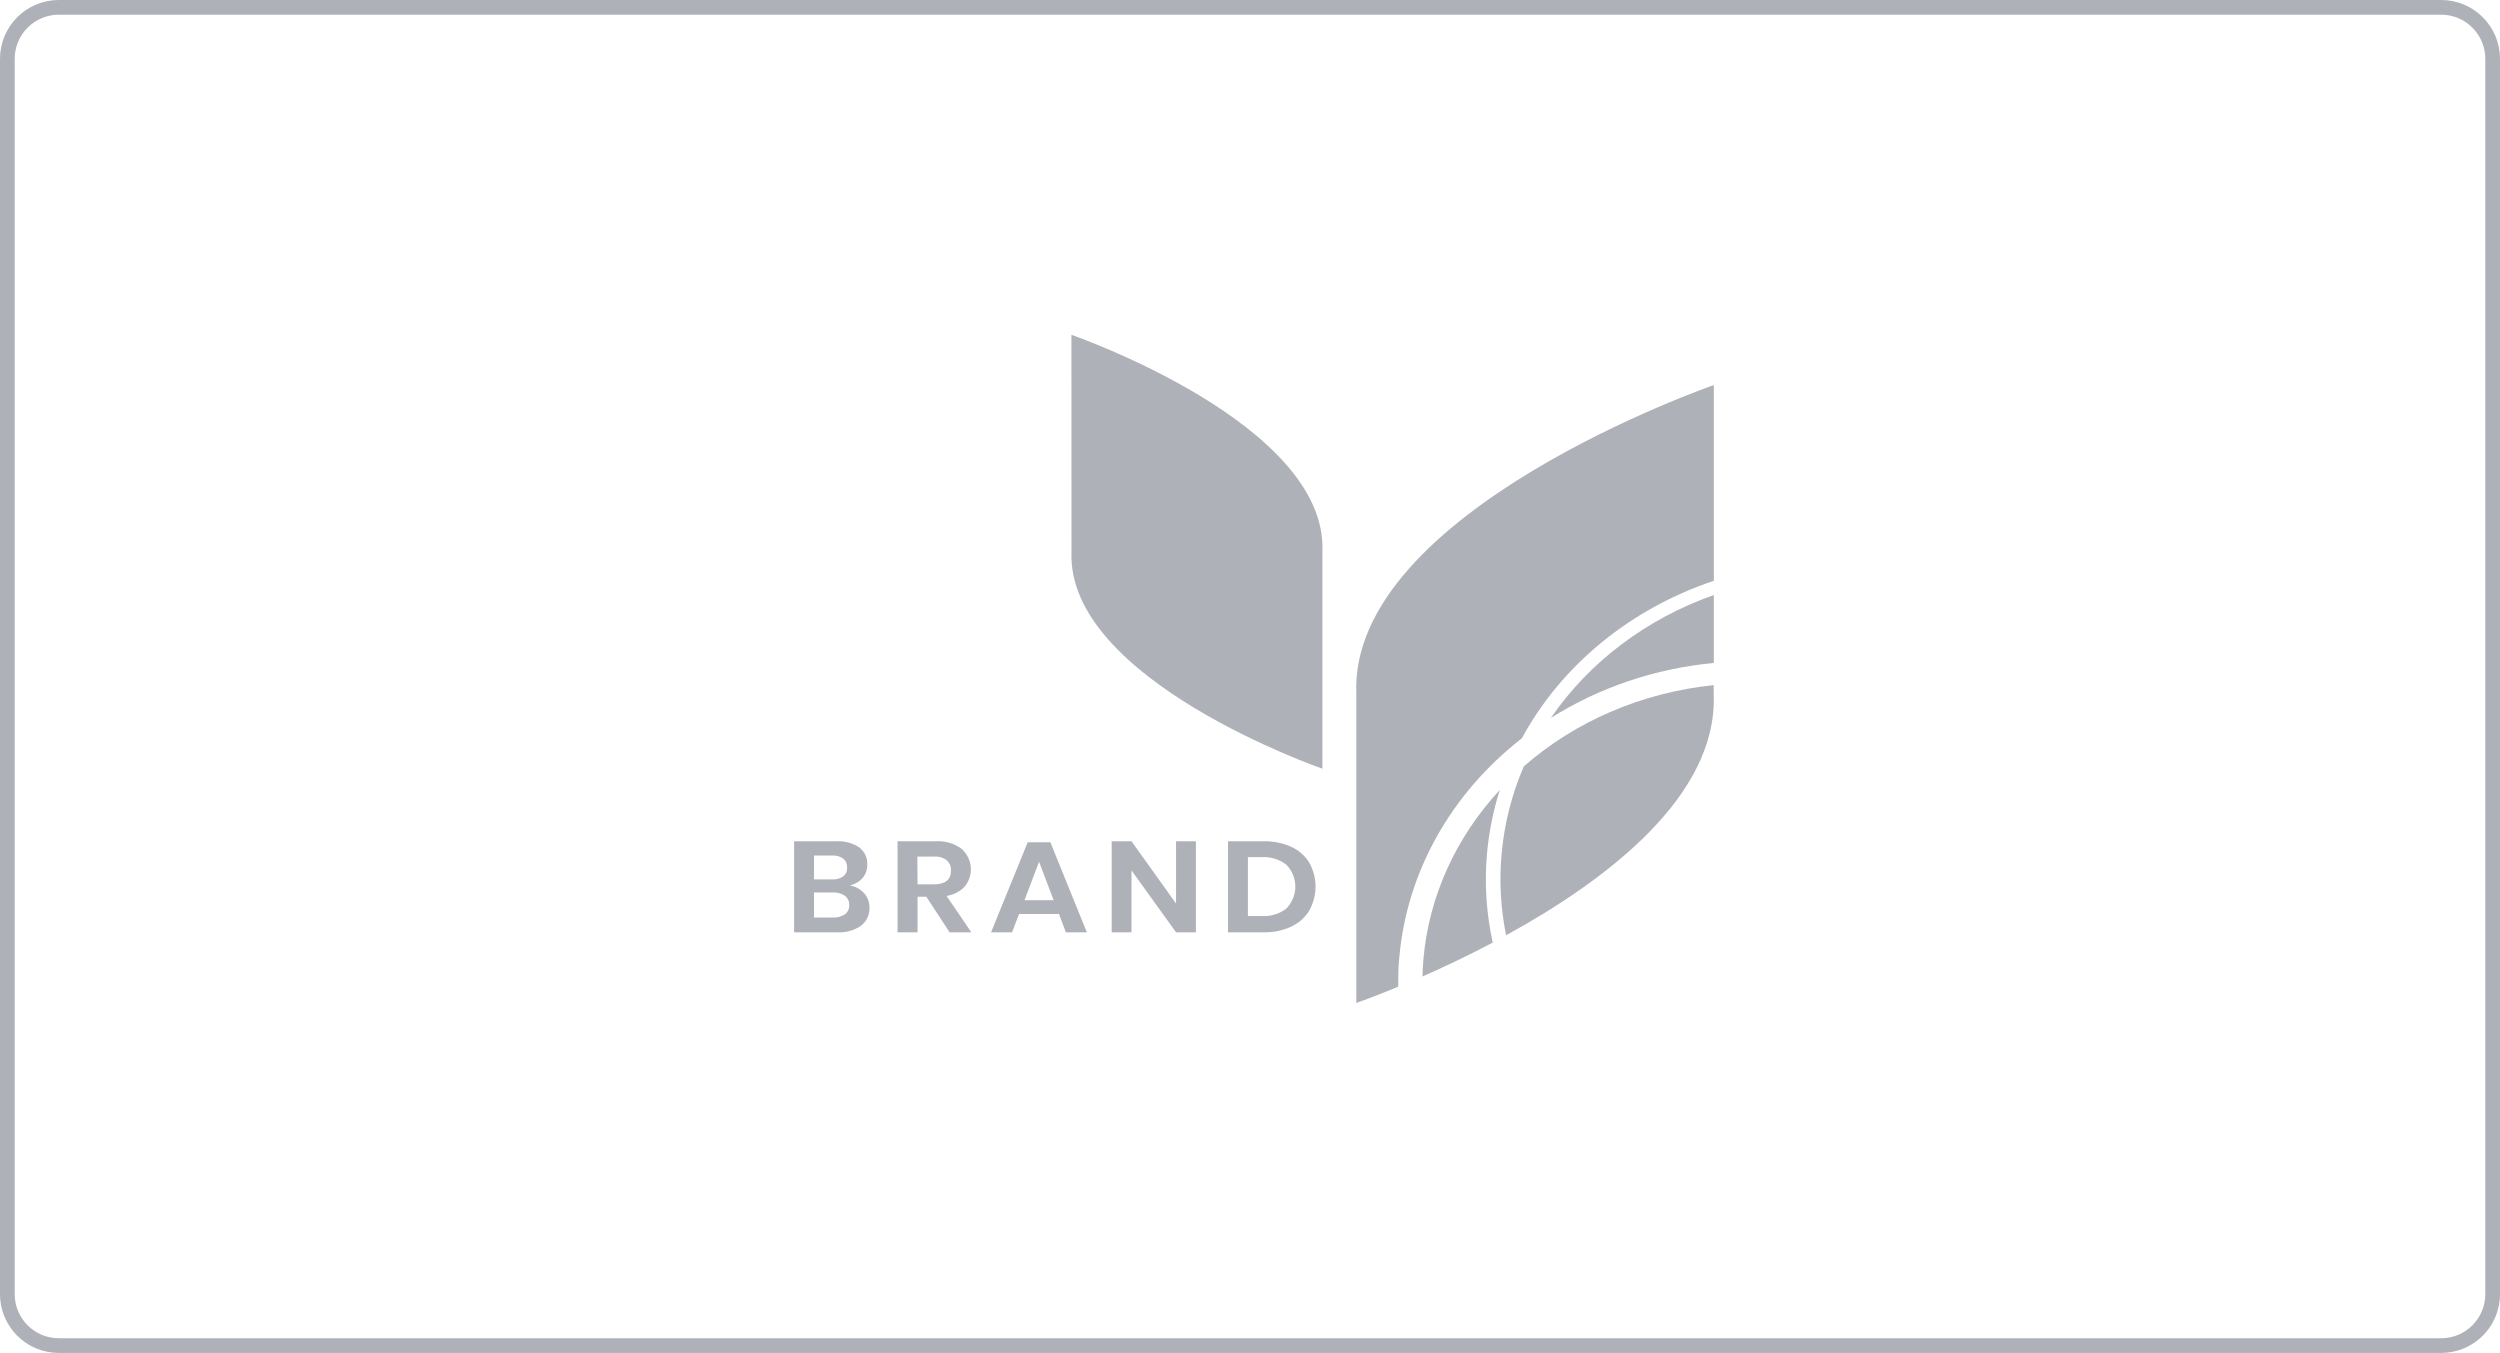
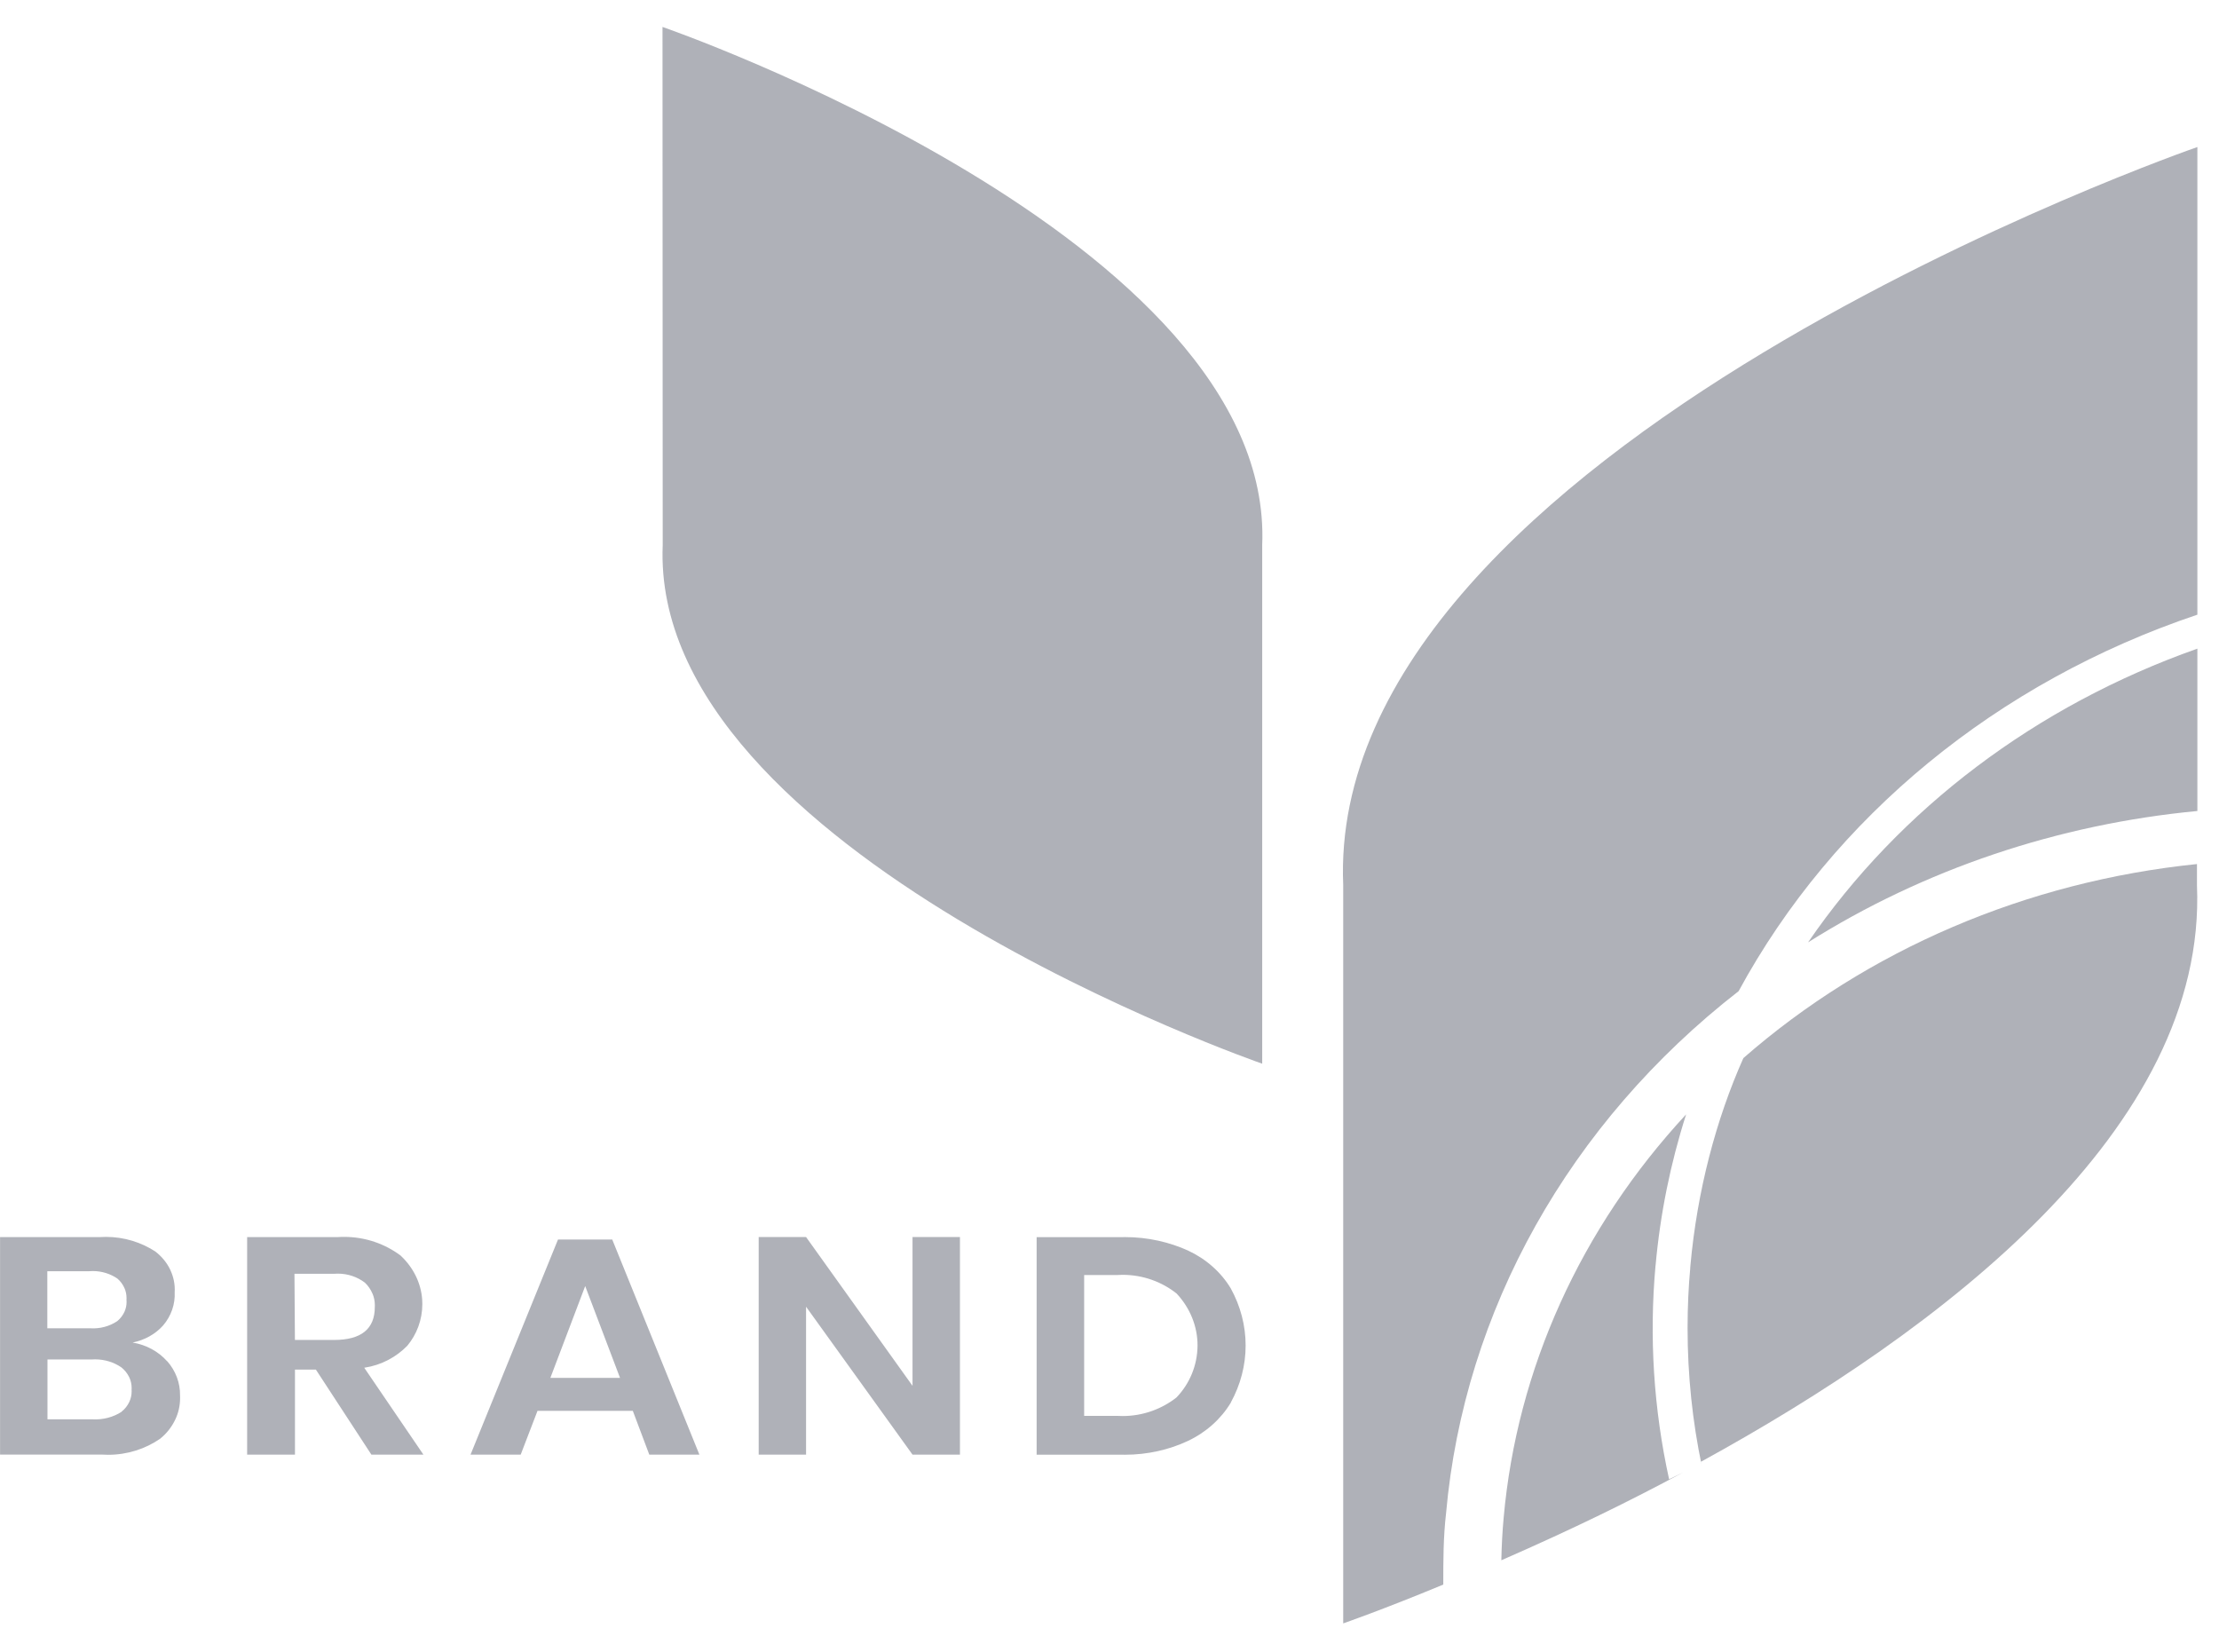
- <svg xmlns="http://www.w3.org/2000/svg" width="170" height="92" viewBox="0 0 170 92" fill="none">
-   <rect x="0.5" y="0.5" width="169" height="91" rx="3.5" stroke="#AFB1B8" />
-   <path d="M58.757 60.735C59.001 61.011 59.13 61.357 59.124 61.712C59.136 61.944 59.091 62.175 58.993 62.389C58.895 62.602 58.745 62.793 58.555 62.946C58.082 63.274 57.496 63.434 56.904 63.397H54V57.206H56.844C57.406 57.171 57.963 57.317 58.42 57.617C58.604 57.758 58.749 57.935 58.845 58.136C58.941 58.338 58.984 58.556 58.972 58.775C58.988 59.117 58.871 59.453 58.641 59.722C58.421 59.968 58.116 60.139 57.776 60.206C58.161 60.27 58.509 60.458 58.757 60.735ZM55.351 59.801H56.567C56.843 59.819 57.117 59.746 57.34 59.595C57.431 59.519 57.502 59.425 57.547 59.32C57.593 59.215 57.611 59.102 57.601 58.99C57.609 58.878 57.591 58.766 57.546 58.661C57.502 58.556 57.432 58.462 57.343 58.385C57.114 58.229 56.831 58.155 56.547 58.176H55.351V59.801ZM57.459 62.175C57.556 62.097 57.633 62 57.683 61.891C57.733 61.782 57.754 61.664 57.746 61.546C57.754 61.426 57.731 61.307 57.68 61.197C57.629 61.087 57.551 60.989 57.452 60.911C57.214 60.749 56.922 60.67 56.626 60.687H55.351V62.39H56.643C56.933 62.405 57.221 62.329 57.459 62.175Z" fill="#AFB1B8" />
-   <path d="M64.571 63.397L62.989 60.977H62.394V63.397H61.033V57.206H63.61C64.259 57.164 64.901 57.352 65.403 57.732C65.763 58.068 65.981 58.511 66.016 58.98C66.051 59.45 65.902 59.916 65.595 60.294C65.277 60.627 64.843 60.849 64.366 60.923L66.051 63.397H64.571ZM62.394 60.133H63.507C64.28 60.133 64.667 59.821 64.667 59.196C64.675 59.068 64.653 58.94 64.605 58.821C64.556 58.701 64.48 58.592 64.383 58.5C64.138 58.314 63.824 58.224 63.507 58.249H62.381L62.394 60.133Z" fill="#AFB1B8" />
-   <path d="M72.01 62.151H69.298L68.819 63.397H67.392L69.883 57.275H71.425L73.906 63.397H72.479L72.01 62.151ZM71.647 61.213L70.656 58.6L69.665 61.213H71.647Z" fill="#AFB1B8" />
-   <path d="M81.322 63.397H79.971L76.942 59.187V63.397H75.594V57.205H76.942L79.971 61.44V57.205H81.322V63.397Z" fill="#AFB1B8" />
-   <path d="M89.033 61.915C88.753 62.382 88.328 62.763 87.81 63.007C87.222 63.279 86.57 63.413 85.911 63.397H83.506V57.206H85.911C86.568 57.19 87.22 57.321 87.81 57.587C88.328 57.825 88.754 58.202 89.033 58.666C89.311 59.17 89.456 59.726 89.456 60.291C89.456 60.855 89.311 61.411 89.033 61.915ZM87.487 61.767C87.872 61.355 88.084 60.831 88.084 60.289C88.084 59.747 87.872 59.223 87.487 58.812C87.02 58.439 86.413 58.25 85.795 58.285H84.857V62.293H85.795C86.413 62.328 87.02 62.139 87.487 61.767Z" fill="#AFB1B8" />
-   <path d="M72.856 22.767C72.856 22.767 90.294 28.795 89.924 37.518V52.272C89.924 52.272 72.499 46.241 72.862 37.518L72.856 22.767Z" fill="#AFB1B8" />
-   <path d="M105.46 48.818C108.754 46.743 112.563 45.457 116.54 45.08V40.461C111.958 42.078 108.071 45.01 105.46 48.818Z" fill="#AFB1B8" />
-   <path d="M103.482 50.209C106.177 45.24 110.85 41.405 116.54 39.493V26.185C116.54 26.185 91.705 34.772 92.23 47.194V68.2C92.23 68.2 93.337 67.816 95.078 67.096C95.078 66.425 95.078 65.747 95.157 65.067C95.671 59.3 98.665 53.956 103.482 50.209Z" fill="#AFB1B8" />
-   <path d="M101.12 58.013C101.25 56.556 101.541 55.115 101.989 53.712C98.99 56.947 97.173 60.961 96.796 65.191C96.759 65.59 96.739 65.989 96.73 66.4C98.14 65.78 99.782 65.006 101.506 64.096C101.066 62.095 100.936 60.047 101.12 58.013Z" fill="#AFB1B8" />
-   <path d="M102.107 58.089C101.942 59.929 102.045 61.781 102.415 63.597C109.2 59.879 116.824 54.136 116.53 47.194V46.589C111.682 47.086 107.147 49.026 103.62 52.112C102.795 54.024 102.285 56.039 102.107 58.089Z" fill="#AFB1B8" />
+ <svg xmlns="http://www.w3.org/2000/svg" version="1.1" width="43" height="32" viewBox="0 0 43 32">
+   <path fill="#afb1b8" d="M3.239 26.373c0.166 0.188 0.254 0.424 0.25 0.665 0.001 0.015 0.001 0.033 0.001 0.050 0 0.149-0.033 0.29-0.093 0.416l0.003-0.006c-0.072 0.152-0.172 0.279-0.296 0.378l-0.002 0.002c-0.282 0.194-0.631 0.31-1.007 0.31-0.041 0-0.082-0.001-0.123-0.004h-1.971v-4.214h1.936c0.034-0.002 0.074-0.004 0.115-0.004 0.356 0 0.688 0.106 0.965 0.287l-0.007-0.004c0.125 0.097 0.225 0.218 0.289 0.354 0.065 0.138 0.095 0.286 0.086 0.436 0.011 0.232-0.068 0.461-0.225 0.644-0.15 0.168-0.358 0.283-0.59 0.33 0.262 0.044 0.499 0.172 0.667 0.361zM0.92 25.737h0.828c0.188 0.012 0.374-0.037 0.526-0.14 0.060-0.050 0.108-0.113 0.14-0.184l0.001-0.003c0.024-0.054 0.038-0.118 0.038-0.185 0-0.014-0.001-0.028-0.002-0.042v0.002c0.001-0.011 0.001-0.023 0.001-0.035 0-0.068-0.014-0.133-0.040-0.192l0.001 0.003c-0.033-0.075-0.079-0.137-0.138-0.187l-0.001-0.001c-0.134-0.091-0.298-0.145-0.476-0.145-0.023 0-0.046 0.001-0.069 0.003h-0.812v1.106zM2.355 27.353c0.065-0.051 0.116-0.116 0.151-0.19l0.001-0.003c0.028-0.059 0.044-0.128 0.044-0.202 0-0.012 0-0.023-0.001-0.035v0.002c0.001-0.009 0.001-0.020 0.001-0.031 0-0.075-0.017-0.147-0.047-0.21l0.001 0.003c-0.037-0.078-0.090-0.143-0.154-0.193l-0.001-0.001c-0.142-0.097-0.318-0.154-0.507-0.154-0.019 0-0.039 0.001-0.058 0.002h-0.865v1.16h0.88c0.197 0.010 0.394-0.041 0.556-0.146zM7.197 28.185l-1.076-1.648h-0.405v1.648h-0.927v-4.215h1.755c0.037-0.003 0.081-0.004 0.125-0.004 0.413 0 0.794 0.136 1.1 0.366l-0.005-0.003c0.245 0.229 0.394 0.53 0.417 0.85 0.002 0.026 0.003 0.057 0.003 0.088 0 0.307-0.109 0.589-0.291 0.808l0.002-0.002c-0.218 0.224-0.506 0.378-0.829 0.427l-0.008 0.001 1.147 1.684h-1.008zM5.715 25.963h0.758c0.526 0 0.79-0.212 0.79-0.638 0.001-0.010 0.001-0.022 0.001-0.034 0-0.080-0.016-0.156-0.045-0.225l0.001 0.004c-0.036-0.086-0.087-0.159-0.15-0.218v0c-0.144-0.109-0.326-0.174-0.523-0.174-0.026 0-0.051 0.001-0.077 0.003h-0.764l0.009 1.283zM12.262 27.336h-1.846l-0.326 0.849h-0.972l1.695-4.168h1.051l1.689 4.168h-0.971l-0.319-0.848zM12.015 26.698l-0.675-1.779-0.675 1.779h1.349zM18.602 28.185h-0.919l-2.063-2.866v2.866h-0.918v-4.216h0.918l2.063 2.883v-2.883h0.919v4.216zM23.852 27.176c-0.191 0.318-0.48 0.577-0.833 0.744-0.358 0.168-0.777 0.267-1.219 0.267-0.026 0-0.053 0-0.079-0.001h-1.633v-4.215h1.637c0.023-0.001 0.050-0.001 0.077-0.001 0.441 0 0.859 0.096 1.235 0.267l-0.019-0.008c0.352 0.163 0.642 0.419 0.832 0.735 0.189 0.343 0.288 0.722 0.288 1.106s-0.099 0.763-0.288 1.106zM22.8 27.075c0.25-0.261 0.404-0.616 0.406-1.006v0c0-0.369-0.144-0.726-0.406-1.006-0.285-0.226-0.65-0.362-1.047-0.362-0.037 0-0.074 0.001-0.11 0.004h-0.634v2.729h0.639c0.032 0.002 0.069 0.003 0.106 0.003 0.396 0 0.761-0.136 1.050-0.364l-0.004 0.003zM12.838 0.522s11.873 4.104 11.621 10.043v10.045s-11.864-4.106-11.617-10.045l-0.004-10.043zM35.037 18.259c2.243-1.413 4.836-2.288 7.544-2.545v-3.146c-3.12 1.102-5.767 3.098-7.544 5.691z" />
+   <path fill="#afb1b8" d="M33.69 19.207c1.835-3.384 5.017-5.995 8.891-7.297v-9.061s-16.909 5.846-16.552 14.304v14.302s0.754-0.261 1.939-0.752c0-0.457 0-0.918 0.054-1.382 0.349-3.926 2.388-7.564 5.667-10.115z" />
+   <path fill="#afb1b8" d="M32.082 24.52c0.089-0.992 0.287-1.973 0.592-2.928-2.043 2.203-3.279 4.936-3.536 7.816-0.025 0.272-0.039 0.543-0.045 0.824 1.41-0.617 2.478-1.142 3.524-1.703l-0.273 0.133c-0.3-1.362-0.388-2.757-0.263-4.142zM32.754 24.571c-0.033 0.348-0.052 0.752-0.052 1.161 0 0.917 0.095 1.811 0.276 2.674l-0.015-0.084c4.62-2.531 9.811-6.442 9.61-11.168v-0.412c-3.301 0.338-6.388 1.659-8.79 3.76-0.53 1.19-0.895 2.571-1.026 4.019l-0.004 0.051z" />
</svg>
